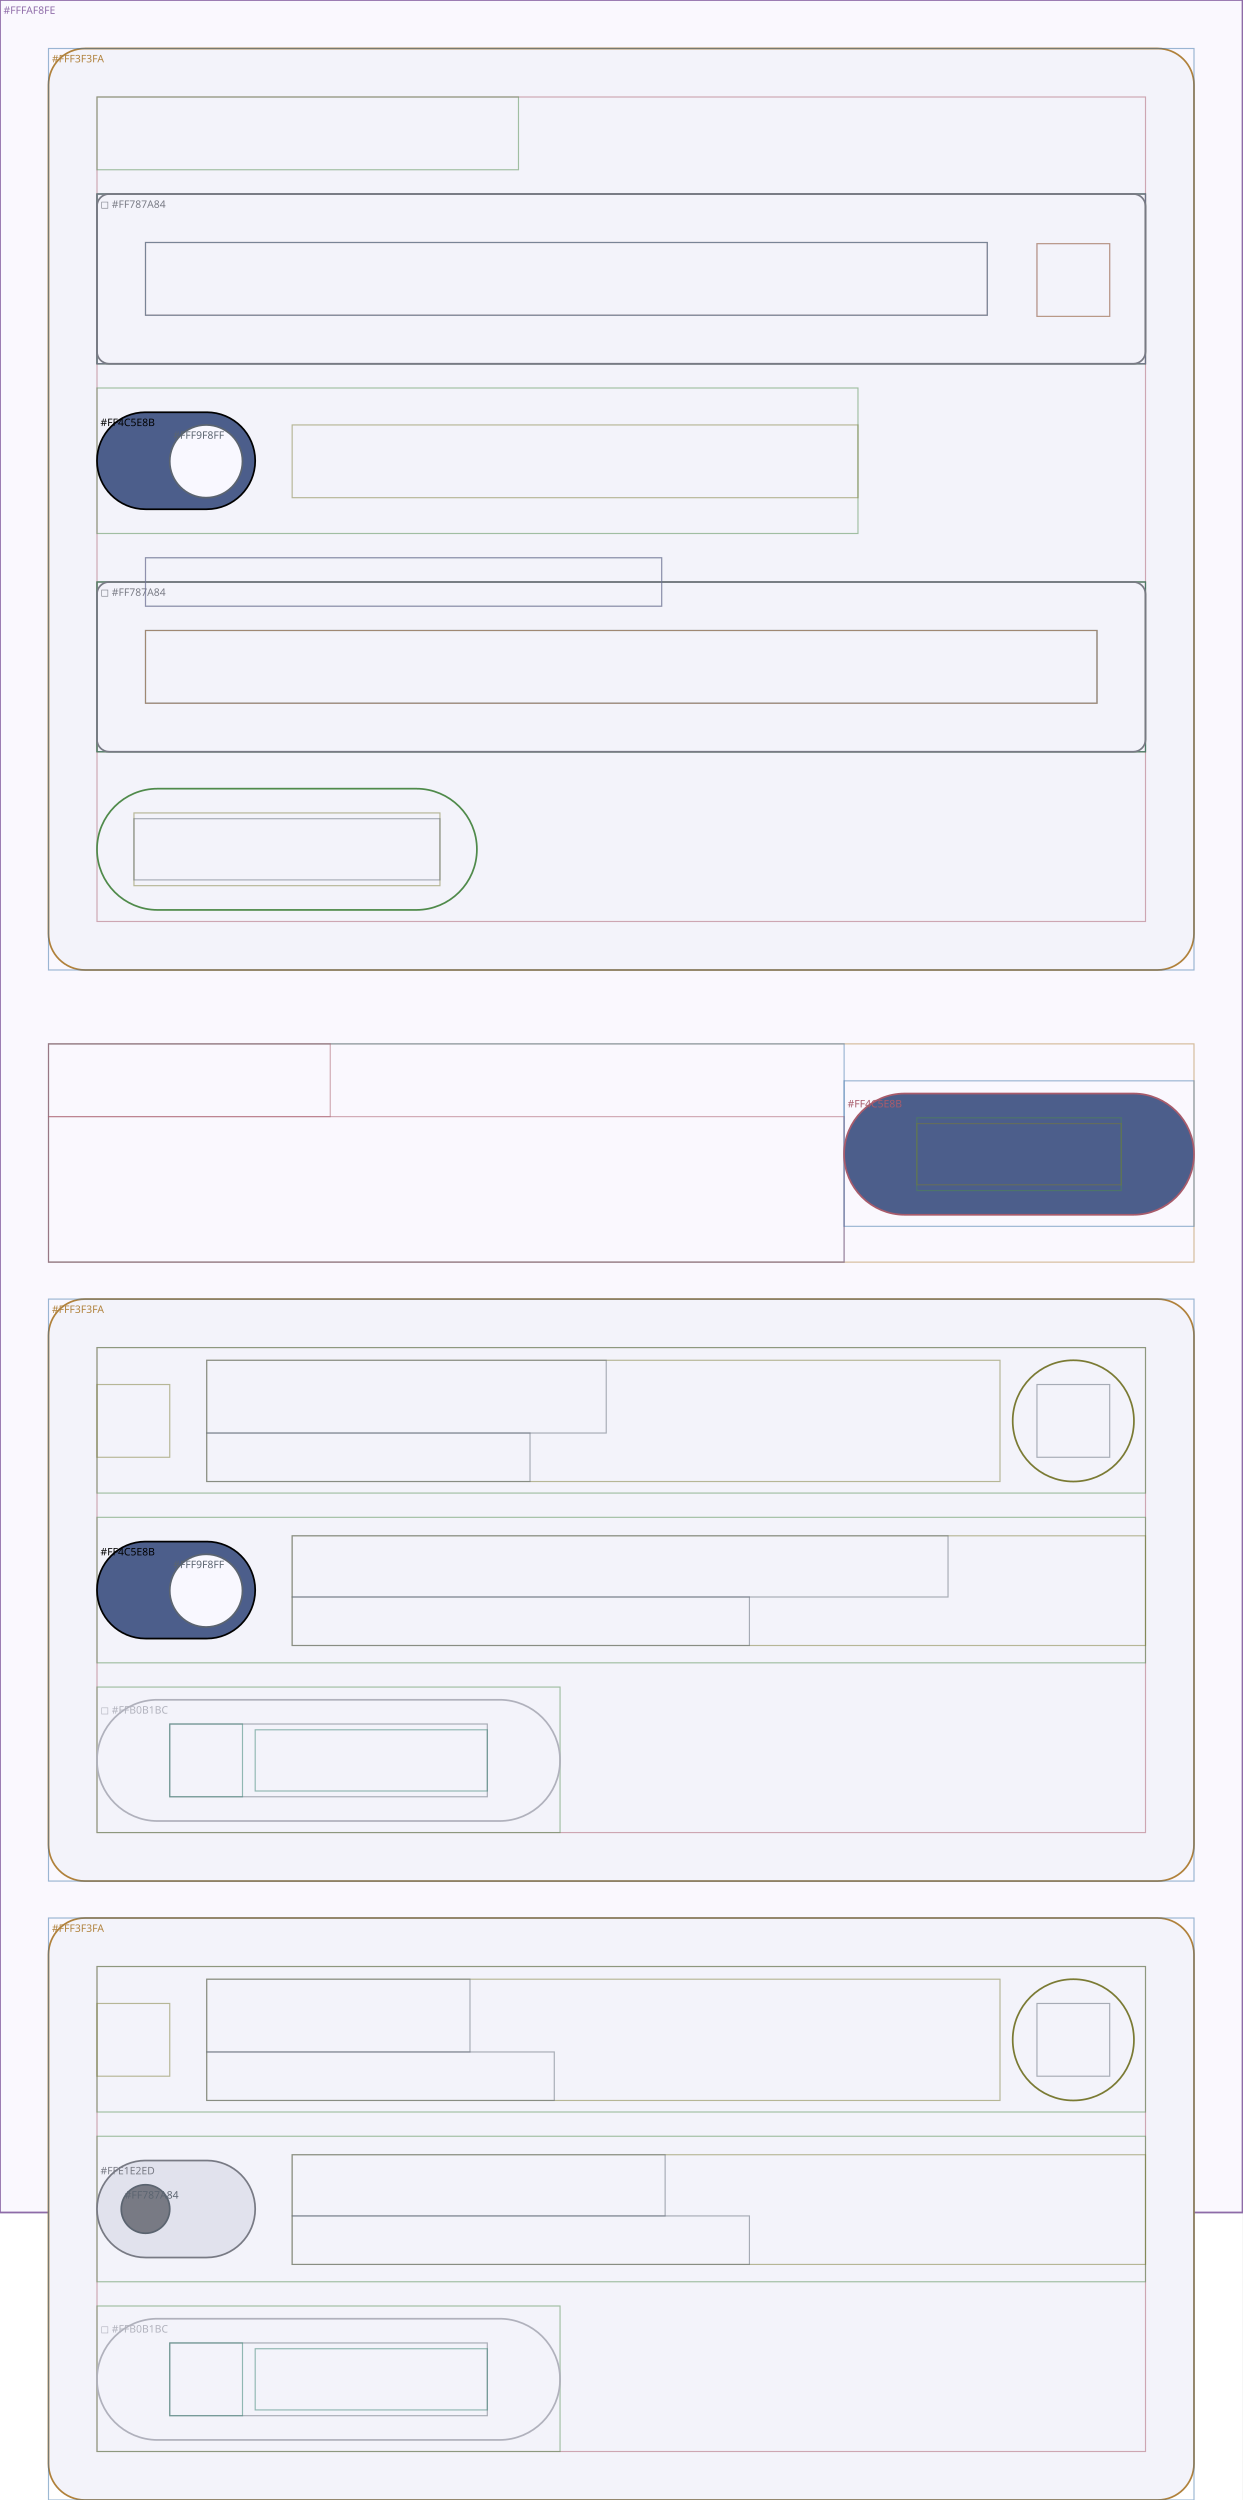
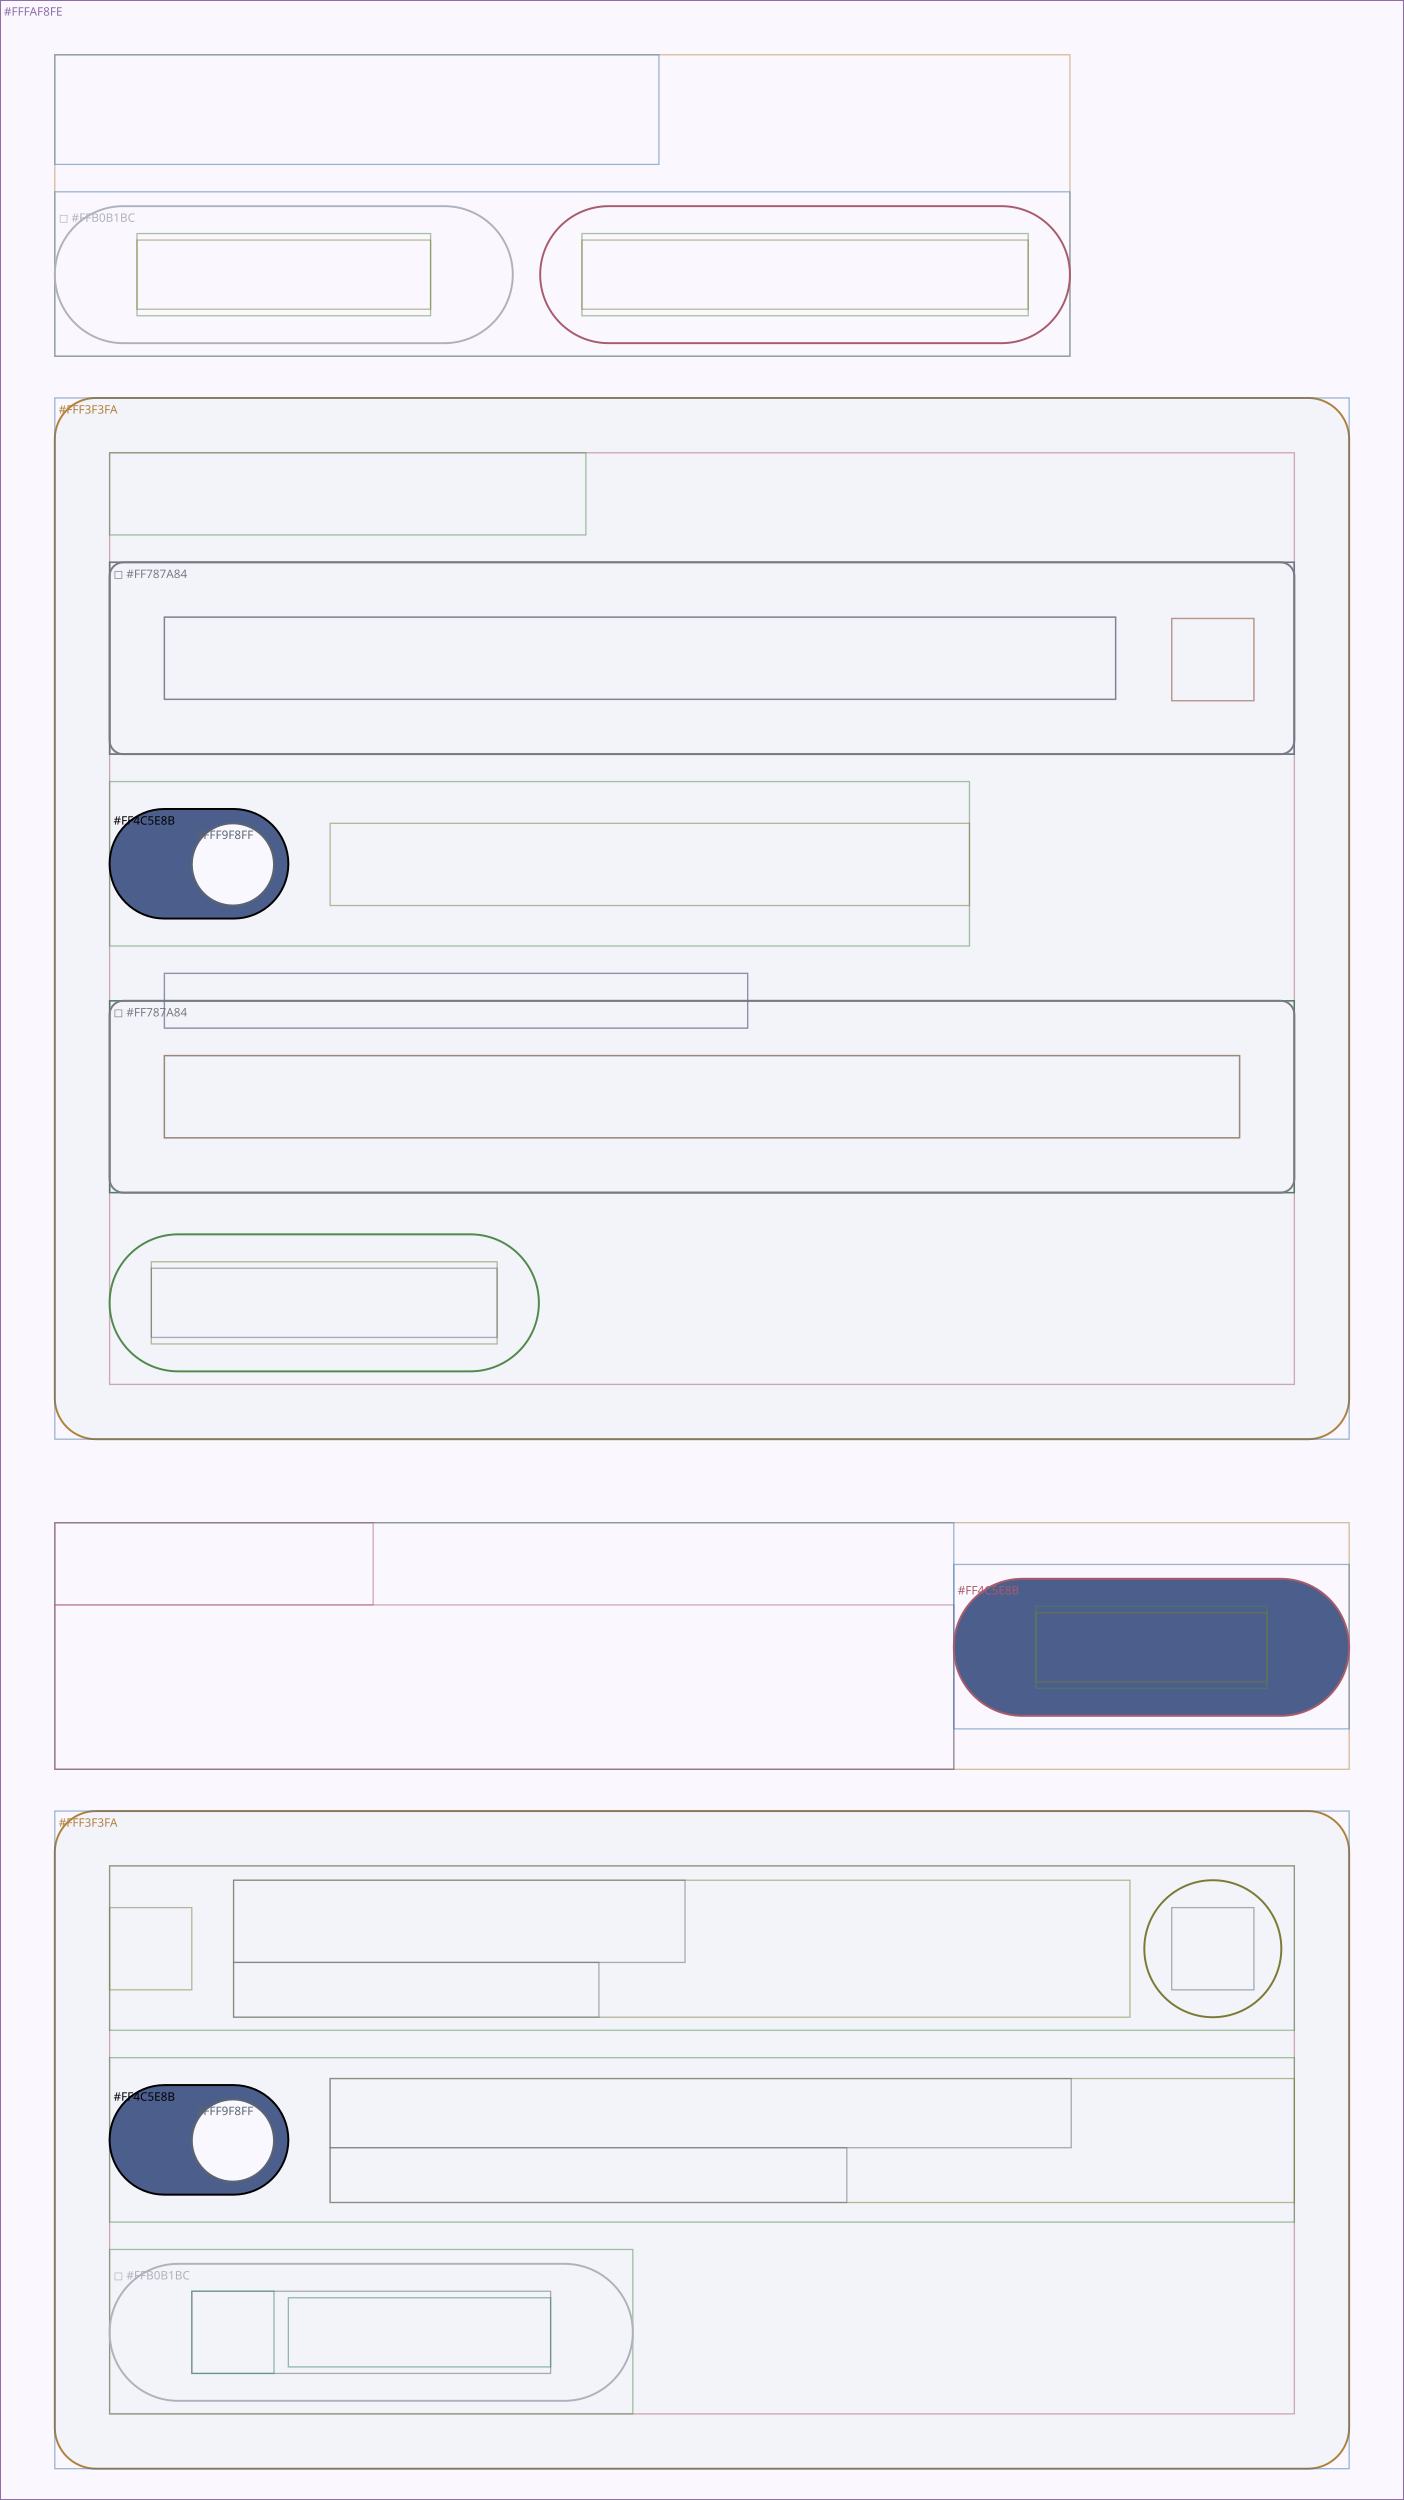
- <svg xmlns="http://www.w3.org/2000/svg" viewBox="0 0 1076 2165" width="1076" height="2165" role="img" aria-label="composeApp/PlayStorePhoneManage layout wireframe">
-   <rect width="1076" height="2165" fill="#ffffff" />
+ <svg xmlns="http://www.w3.org/2000/svg" viewBox="0 0 1076 1916" width="1076" height="1916" role="img" aria-label="composeApp/PlayStorePhoneManage layout wireframe">
+   <rect width="1076" height="1916" fill="#ffffff" />
  <g>
    <rect x="0" y="0" width="1076" height="1916" fill="none" fill-opacity="0" stroke="#5B6470" stroke-width="1" stroke-opacity="0.5" />
  </g>
  <g>
    <rect x="0" y="0" width="1076" height="1916" fill="none" fill-opacity="0" stroke="#2E7D6B" stroke-width="1" stroke-opacity="0.5" />
  </g>
  <g>
    <rect x="0" y="0" width="1076" height="1916" fill="#FAF8FE" fill-opacity="1" stroke="#8E6BA8" stroke-width="1.5" stroke-opacity="1" />
    <text x="3" y="12" font-family="system-ui, sans-serif" font-size="9" fill="#8E6BA8">#FFFAF8FE</text>
  </g>
  <g>
-     <path d="M73.5,42 H1002.5 A31.5,31.5 0 0 1 1034,73.5 V808.5 A31.5,31.5 0 0 1 1002.5,840 H73.5 A31.5,31.5 0 0 1 42,808.5 V73.5 A31.5,31.5 0 0 1 73.5,42 Z" fill="#F3F3FA" fill-opacity="1" stroke="#B0813B" stroke-width="1.5" stroke-opacity="1" />
-     <text x="45" y="54" font-family="system-ui, sans-serif" font-size="9" fill="#B0813B">#FFF3F3FA</text>
-   </g>
-   <g>
-     <rect x="42" y="42" width="992" height="798" fill="none" fill-opacity="0" stroke="#3B72A8" stroke-width="1" stroke-opacity="0.5" />
-   </g>
-   <g>
-     <rect x="84" y="84" width="908" height="714" fill="none" fill-opacity="0" stroke="#A85B6B" stroke-width="1" stroke-opacity="0.5" />
-   </g>
-   <g>
-     <rect x="84" y="84" width="365" height="63" fill="none" fill-opacity="0" stroke="#4F8A4A" stroke-width="1" stroke-opacity="0.5" />
-   </g>
-   <g>
-     <rect x="84" y="168" width="908" height="147" fill="none" fill-opacity="0" stroke="#4F8A4A" stroke-width="1" stroke-opacity="0.5" />
-   </g>
-   <g>
-     <rect x="84" y="168" width="908" height="147" fill="none" fill-opacity="0" stroke="#7A7A33" stroke-width="1" stroke-opacity="0.5" />
-   </g>
-   <g>
-     <rect x="84" y="168" width="908" height="147" fill="none" fill-opacity="0" stroke="#5B6470" stroke-width="1" stroke-opacity="0.5" />
-   </g>
-   <g>
-     <rect x="84" y="168" width="908" height="147" fill="none" fill-opacity="0" stroke="#2E7D6B" stroke-width="1" stroke-opacity="0.5" />
-   </g>
-   <g>
-     <rect x="84" y="168" width="908" height="147" fill="none" fill-opacity="0" stroke="#8E6BA8" stroke-width="1" stroke-opacity="0.5" />
-   </g>
-   <g>
-     <path d="M94.5,168 H981.5 A10.5,10.5 0 0 1 992,178.5 V304.5 A10.5,10.5 0 0 1 981.5,315 H94.5 A10.5,10.5 0 0 1 84,304.5 V178.5 A10.5,10.5 0 0 1 94.5,168 Z" fill="none" fill-opacity="0" stroke="#787A84" stroke-width="1.5" stroke-opacity="1" />
-     <text x="87" y="180" font-family="system-ui, sans-serif" font-size="9" fill="#787A84">◻ #FF787A84</text>
-   </g>
-   <g>
-     <rect x="126" y="210" width="729" height="63" fill="none" fill-opacity="0" stroke="#8E6BA8" stroke-width="1" stroke-opacity="0.5" />
-   </g>
-   <g>
-     <rect x="126" y="210" width="729" height="63" fill="none" fill-opacity="0" stroke="#B0813B" stroke-width="1" stroke-opacity="0.5" />
-   </g>
-   <g>
-     <rect x="126" y="210" width="729" height="63" fill="none" fill-opacity="0" stroke="#3B72A8" stroke-width="1" stroke-opacity="0.5" />
-   </g>
-   <g>
-     <rect x="898" y="211" width="63" height="63" fill="none" fill-opacity="0" stroke="#8E6BA8" stroke-width="1" stroke-opacity="0.5" />
-   </g>
-   <g>
-     <rect x="898" y="211" width="63" height="63" fill="none" fill-opacity="0" stroke="#B0813B" stroke-width="1" stroke-opacity="0.5" />
-   </g>
-   <g>
-     <rect x="84" y="336" width="659" height="126" fill="none" fill-opacity="0" stroke="#4F8A4A" stroke-width="1" stroke-opacity="0.5" />
-   </g>
-   <g>
-     <path d="M126,357 H179 A42,42 0 0 1 221,399 V399 A42,42 0 0 1 179,441 H126 A42,42 0 0 1 84,399 V399 A42,42 0 0 1 126,357 Z" fill="#4C5E8B" fill-opacity="1" stroke="#000000" stroke-width="1.5" stroke-opacity="1" />
-     <text x="87" y="369" font-family="system-ui, sans-serif" font-size="9" fill="#000000">#FF4C5E8B</text>
-   </g>
-   <g>
-     <path d="M178.5,368 H178.5 A31.5,31.5 0 0 1 210,399.5 V399.5 A31.5,31.5 0 0 1 178.5,431 H178.5 A31.5,31.5 0 0 1 147,399.5 V399.5 A31.5,31.5 0 0 1 178.5,368 Z" fill="#F9F8FF" fill-opacity="1" stroke="#5B6470" stroke-width="1.5" stroke-opacity="1" />
-     <text x="150" y="380" font-family="system-ui, sans-serif" font-size="9" fill="#5B6470">#FFF9F8FF</text>
-   </g>
-   <g>
-     <rect x="253" y="368" width="490" height="63" fill="none" fill-opacity="0" stroke="#7A7A33" stroke-width="1" stroke-opacity="0.5" />
-   </g>
-   <g>
-     <rect x="84" y="504" width="908" height="147" fill="none" fill-opacity="0" stroke="#4F8A4A" stroke-width="1" stroke-opacity="0.5" />
-   </g>
-   <g>
-     <rect x="84" y="504" width="908" height="147" fill="none" fill-opacity="0" stroke="#7A7A33" stroke-width="1" stroke-opacity="0.5" />
-   </g>
-   <g>
-     <rect x="84" y="504" width="908" height="147" fill="none" fill-opacity="0" stroke="#5B6470" stroke-width="1" stroke-opacity="0.5" />
-   </g>
-   <g>
-     <rect x="84" y="504" width="908" height="147" fill="none" fill-opacity="0" stroke="#2E7D6B" stroke-width="1" stroke-opacity="0.5" />
-   </g>
-   <g>
-     <path d="M94.5,504 H981.5 A10.5,10.5 0 0 1 992,514.5 V640.5 A10.5,10.5 0 0 1 981.5,651 H94.5 A10.5,10.5 0 0 1 84,640.5 V514.5 A10.5,10.5 0 0 1 94.5,504 Z" fill="none" fill-opacity="0" stroke="#787A84" stroke-width="1.5" stroke-opacity="1" />
-     <text x="87" y="516" font-family="system-ui, sans-serif" font-size="9" fill="#787A84">◻ #FF787A84</text>
-   </g>
-   <g>
-     <rect x="126" y="483" width="447" height="42" fill="none" fill-opacity="0" stroke="#2E7D6B" stroke-width="1" stroke-opacity="0.5" />
-   </g>
-   <g>
-     <rect x="126" y="483" width="447" height="42" fill="none" fill-opacity="0" stroke="#8E6BA8" stroke-width="1" stroke-opacity="0.5" />
-   </g>
-   <g>
-     <rect x="126" y="546" width="824" height="63" fill="none" fill-opacity="0" stroke="#2E7D6B" stroke-width="1" stroke-opacity="0.5" />
-   </g>
-   <g>
-     <rect x="126" y="546" width="824" height="63" fill="none" fill-opacity="0" stroke="#8E6BA8" stroke-width="1" stroke-opacity="0.5" />
-   </g>
-   <g>
-     <rect x="126" y="546" width="824" height="63" fill="none" fill-opacity="0" stroke="#B0813B" stroke-width="1" stroke-opacity="0.5" />
-   </g>
-   <g>
-     <path d="M136.5,683 H360.5 A52.5,52.5 0 0 1 413,735.5 V735.5 A52.5,52.5 0 0 1 360.5,788 H136.5 A52.5,52.5 0 0 1 84,735.5 V735.5 A52.5,52.5 0 0 1 136.5,683 Z" fill="none" fill-opacity="0" stroke="#4F8A4A" stroke-width="1.5" stroke-opacity="1" />
-   </g>
-   <g>
-     <rect x="116" y="704" width="265" height="63" fill="none" fill-opacity="0" stroke="#7A7A33" stroke-width="1" stroke-opacity="0.5" />
-   </g>
-   <g>
-     <rect x="116" y="709" width="265" height="53" fill="none" fill-opacity="0" stroke="#5B6470" stroke-width="1" stroke-opacity="0.5" />
-   </g>
-   <g>
-     <rect x="42" y="904" width="992" height="189" fill="none" fill-opacity="0" stroke="#B0813B" stroke-width="1" stroke-opacity="0.5" />
-   </g>
-   <g>
-     <rect x="42" y="904" width="689" height="189" fill="none" fill-opacity="0" stroke="#3B72A8" stroke-width="1" stroke-opacity="0.5" />
-   </g>
-   <g>
-     <rect x="42" y="904" width="244" height="63" fill="none" fill-opacity="0" stroke="#A85B6B" stroke-width="1" stroke-opacity="0.5" />
-   </g>
-   <g>
-     <rect x="42" y="967" width="689" height="126" fill="none" fill-opacity="0" stroke="#A85B6B" stroke-width="1" stroke-opacity="0.5" />
-   </g>
-   <g>
-     <rect x="731" y="936" width="303" height="126" fill="none" fill-opacity="0" stroke="#3B72A8" stroke-width="1" stroke-opacity="0.5" />
-   </g>
-   <g>
-     <path d="M783.5,947 H981.5 A52.5,52.5 0 0 1 1034,999.5 V999.5 A52.5,52.5 0 0 1 981.5,1052 H783.5 A52.5,52.5 0 0 1 731,999.5 V999.5 A52.5,52.5 0 0 1 783.5,947 Z" fill="#4C5E8B" fill-opacity="1" stroke="#A85B6B" stroke-width="1.5" stroke-opacity="1" />
-     <text x="734" y="959" font-family="system-ui, sans-serif" font-size="9" fill="#A85B6B">#FF4C5E8B</text>
-   </g>
-   <g>
-     <rect x="794" y="968" width="177" height="63" fill="none" fill-opacity="0" stroke="#4F8A4A" stroke-width="1" stroke-opacity="0.5" />
-   </g>
-   <g>
-     <rect x="794" y="973" width="177" height="53" fill="none" fill-opacity="0" stroke="#7A7A33" stroke-width="1" stroke-opacity="0.5" />
-   </g>
-   <g>
-     <path d="M73.5,1125 H1002.5 A31.5,31.5 0 0 1 1034,1156.5 V1597.5 A31.5,31.5 0 0 1 1002.5,1629 H73.5 A31.5,31.5 0 0 1 42,1597.5 V1156.5 A31.5,31.5 0 0 1 73.5,1125 Z" fill="#F3F3FA" fill-opacity="1" stroke="#B0813B" stroke-width="1.5" stroke-opacity="1" />
-     <text x="45" y="1137" font-family="system-ui, sans-serif" font-size="9" fill="#B0813B">#FFF3F3FA</text>
-   </g>
-   <g>
-     <rect x="42" y="1125" width="992" height="504" fill="none" fill-opacity="0" stroke="#3B72A8" stroke-width="1" stroke-opacity="0.5" />
-   </g>
-   <g>
-     <rect x="84" y="1167" width="908" height="420" fill="none" fill-opacity="0" stroke="#A85B6B" stroke-width="1" stroke-opacity="0.5" />
-   </g>
-   <g>
-     <rect x="84" y="1167" width="908" height="126" fill="none" fill-opacity="0" stroke="#4F8A4A" stroke-width="1" stroke-opacity="0.5" />
-   </g>
-   <g>
-     <rect x="84" y="1199" width="63" height="63" fill="none" fill-opacity="0" stroke="#7A7A33" stroke-width="1" stroke-opacity="0.5" />
-   </g>
-   <g>
-     <rect x="179" y="1178" width="687" height="105" fill="none" fill-opacity="0" stroke="#7A7A33" stroke-width="1" stroke-opacity="0.5" />
-   </g>
-   <g>
-     <rect x="179" y="1178" width="346" height="63" fill="none" fill-opacity="0" stroke="#5B6470" stroke-width="1" stroke-opacity="0.5" />
-   </g>
-   <g>
-     <rect x="179" y="1241" width="280" height="42" fill="none" fill-opacity="0" stroke="#5B6470" stroke-width="1" stroke-opacity="0.5" />
-   </g>
-   <g>
-     <path d="M929.5,1178 H929.5 A52.5,52.5 0 0 1 982,1230.5 V1230.5 A52.5,52.5 0 0 1 929.5,1283 H929.5 A52.5,52.5 0 0 1 877,1230.5 V1230.5 A52.5,52.5 0 0 1 929.5,1178 Z" fill="none" fill-opacity="0" stroke="#7A7A33" stroke-width="1.5" stroke-opacity="1" />
-   </g>
-   <g>
-     <rect x="898" y="1199" width="63" height="63" fill="none" fill-opacity="0" stroke="#5B6470" stroke-width="1" stroke-opacity="0.5" />
-   </g>
-   <g>
-     <rect x="84" y="1314" width="908" height="126" fill="none" fill-opacity="0" stroke="#4F8A4A" stroke-width="1" stroke-opacity="0.5" />
-   </g>
-   <g>
-     <path d="M126,1335 H179 A42,42 0 0 1 221,1377 V1377 A42,42 0 0 1 179,1419 H126 A42,42 0 0 1 84,1377 V1377 A42,42 0 0 1 126,1335 Z" fill="#4C5E8B" fill-opacity="1" stroke="#000000" stroke-width="1.5" stroke-opacity="1" />
-     <text x="87" y="1347" font-family="system-ui, sans-serif" font-size="9" fill="#000000">#FF4C5E8B</text>
-   </g>
-   <g>
-     <path d="M178.5,1346 H178.5 A31.5,31.5 0 0 1 210,1377.5 V1377.5 A31.5,31.5 0 0 1 178.5,1409 H178.5 A31.5,31.5 0 0 1 147,1377.5 V1377.5 A31.5,31.5 0 0 1 178.5,1346 Z" fill="#F9F8FF" fill-opacity="1" stroke="#5B6470" stroke-width="1.5" stroke-opacity="1" />
-     <text x="150" y="1358" font-family="system-ui, sans-serif" font-size="9" fill="#5B6470">#FFF9F8FF</text>
-   </g>
-   <g>
-     <rect x="253" y="1330" width="739" height="95" fill="none" fill-opacity="0" stroke="#7A7A33" stroke-width="1" stroke-opacity="0.5" />
-   </g>
-   <g>
-     <rect x="253" y="1330" width="568" height="53" fill="none" fill-opacity="0" stroke="#5B6470" stroke-width="1" stroke-opacity="0.5" />
-   </g>
-   <g>
-     <rect x="253" y="1383" width="396" height="42" fill="none" fill-opacity="0" stroke="#5B6470" stroke-width="1" stroke-opacity="0.5" />
-   </g>
-   <g>
-     <rect x="84" y="1461" width="401" height="126" fill="none" fill-opacity="0" stroke="#4F8A4A" stroke-width="1" stroke-opacity="0.5" />
-   </g>
-   <g>
-     <path d="M136.5,1472 H432.5 A52.5,52.5 0 0 1 485,1524.5 V1524.5 A52.5,52.5 0 0 1 432.5,1577 H136.5 A52.5,52.5 0 0 1 84,1524.5 V1524.5 A52.5,52.5 0 0 1 136.5,1472 Z" fill="none" fill-opacity="0" stroke="#B0B1BC" stroke-width="1.5" stroke-opacity="1" />
-     <text x="87" y="1484" font-family="system-ui, sans-serif" font-size="9" fill="#B0B1BC">◻ #FFB0B1BC</text>
-   </g>
-   <g>
-     <rect x="147" y="1493" width="275" height="63" fill="none" fill-opacity="0" stroke="#5B6470" stroke-width="1" stroke-opacity="0.5" />
-   </g>
-   <g>
-     <rect x="147" y="1493" width="63" height="63" fill="none" fill-opacity="0" stroke="#2E7D6B" stroke-width="1" stroke-opacity="0.5" />
-   </g>
-   <g>
-     <rect x="221" y="1498" width="201" height="53" fill="none" fill-opacity="0" stroke="#2E7D6B" stroke-width="1" stroke-opacity="0.5" />
-   </g>
-   <g>
-     <path d="M73.5,1661 H1002.5 A31.5,31.5 0 0 1 1034,1692.5 V2133.5 A31.5,31.5 0 0 1 1002.5,2165 H73.5 A31.5,31.5 0 0 1 42,2133.5 V1692.5 A31.5,31.5 0 0 1 73.5,1661 Z" fill="#F3F3FA" fill-opacity="1" stroke="#B0813B" stroke-width="1.5" stroke-opacity="1" />
-     <text x="45" y="1673" font-family="system-ui, sans-serif" font-size="9" fill="#B0813B">#FFF3F3FA</text>
-   </g>
-   <g>
-     <rect x="42" y="1661" width="992" height="504" fill="none" fill-opacity="0" stroke="#3B72A8" stroke-width="1" stroke-opacity="0.5" />
-   </g>
-   <g>
-     <rect x="84" y="1703" width="908" height="420" fill="none" fill-opacity="0" stroke="#A85B6B" stroke-width="1" stroke-opacity="0.5" />
-   </g>
-   <g>
-     <rect x="84" y="1703" width="908" height="126" fill="none" fill-opacity="0" stroke="#4F8A4A" stroke-width="1" stroke-opacity="0.5" />
-   </g>
-   <g>
-     <rect x="84" y="1735" width="63" height="63" fill="none" fill-opacity="0" stroke="#7A7A33" stroke-width="1" stroke-opacity="0.5" />
-   </g>
-   <g>
-     <rect x="179" y="1714" width="687" height="105" fill="none" fill-opacity="0" stroke="#7A7A33" stroke-width="1" stroke-opacity="0.5" />
-   </g>
-   <g>
-     <rect x="179" y="1714" width="228" height="63" fill="none" fill-opacity="0" stroke="#5B6470" stroke-width="1" stroke-opacity="0.5" />
-   </g>
-   <g>
-     <rect x="179" y="1777" width="301" height="42" fill="none" fill-opacity="0" stroke="#5B6470" stroke-width="1" stroke-opacity="0.5" />
-   </g>
-   <g>
-     <path d="M929.5,1714 H929.5 A52.5,52.5 0 0 1 982,1766.5 V1766.5 A52.5,52.5 0 0 1 929.5,1819 H929.5 A52.5,52.5 0 0 1 877,1766.5 V1766.5 A52.5,52.5 0 0 1 929.5,1714 Z" fill="none" fill-opacity="0" stroke="#7A7A33" stroke-width="1.5" stroke-opacity="1" />
-   </g>
-   <g>
-     <rect x="898" y="1735" width="63" height="63" fill="none" fill-opacity="0" stroke="#5B6470" stroke-width="1" stroke-opacity="0.5" />
-   </g>
-   <g>
-     <rect x="84" y="1850" width="908" height="126" fill="none" fill-opacity="0" stroke="#4F8A4A" stroke-width="1" stroke-opacity="0.5" />
-   </g>
-   <g>
-     <path d="M126,1871 H179 A42,42 0 0 1 221,1913 V1913 A42,42 0 0 1 179,1955 H126 A42,42 0 0 1 84,1913 V1913 A42,42 0 0 1 126,1871 Z" fill="#E1E2ED" fill-opacity="1" stroke="#787A84" stroke-width="1.5" stroke-opacity="1" />
-     <text x="87" y="1883" font-family="system-ui, sans-serif" font-size="9" fill="#787A84">#FFE1E2ED</text>
-   </g>
-   <g>
-     <path d="M126,1892 H126 A21,21 0 0 1 147,1913 V1913 A21,21 0 0 1 126,1934 H126 A21,21 0 0 1 105,1913 V1913 A21,21 0 0 1 126,1892 Z" fill="#787A84" fill-opacity="1" stroke="#5B6470" stroke-width="1.5" stroke-opacity="1" />
-     <text x="108" y="1904" font-family="system-ui, sans-serif" font-size="9" fill="#5B6470">#FF787A84</text>
-   </g>
-   <g>
-     <rect x="253" y="1866" width="739" height="95" fill="none" fill-opacity="0" stroke="#7A7A33" stroke-width="1" stroke-opacity="0.5" />
-   </g>
-   <g>
-     <rect x="253" y="1866" width="323" height="53" fill="none" fill-opacity="0" stroke="#5B6470" stroke-width="1" stroke-opacity="0.5" />
-   </g>
-   <g>
-     <rect x="253" y="1919" width="396" height="42" fill="none" fill-opacity="0" stroke="#5B6470" stroke-width="1" stroke-opacity="0.5" />
-   </g>
-   <g>
-     <rect x="84" y="1997" width="401" height="126" fill="none" fill-opacity="0" stroke="#4F8A4A" stroke-width="1" stroke-opacity="0.5" />
-   </g>
-   <g>
-     <path d="M136.5,2008 H432.5 A52.5,52.5 0 0 1 485,2060.5 V2060.5 A52.5,52.5 0 0 1 432.5,2113 H136.5 A52.5,52.5 0 0 1 84,2060.5 V2060.5 A52.5,52.5 0 0 1 136.5,2008 Z" fill="none" fill-opacity="0" stroke="#B0B1BC" stroke-width="1.5" stroke-opacity="1" />
-     <text x="87" y="2020" font-family="system-ui, sans-serif" font-size="9" fill="#B0B1BC">◻ #FFB0B1BC</text>
-   </g>
-   <g>
-     <rect x="147" y="2029" width="275" height="63" fill="none" fill-opacity="0" stroke="#5B6470" stroke-width="1" stroke-opacity="0.5" />
-   </g>
-   <g>
-     <rect x="147" y="2029" width="63" height="63" fill="none" fill-opacity="0" stroke="#2E7D6B" stroke-width="1" stroke-opacity="0.5" />
-   </g>
-   <g>
-     <rect x="221" y="2034" width="201" height="53" fill="none" fill-opacity="0" stroke="#2E7D6B" stroke-width="1" stroke-opacity="0.5" />
+     <rect x="42" y="42" width="778" height="231" fill="none" fill-opacity="0" stroke="#B0813B" stroke-width="1" stroke-opacity="0.5" />
+   </g>
+   <g>
+     <rect x="42" y="42" width="463" height="84" fill="none" fill-opacity="0" stroke="#3B72A8" stroke-width="1" stroke-opacity="0.5" />
+   </g>
+   <g>
+     <rect x="42" y="147" width="778" height="126" fill="none" fill-opacity="0" stroke="#3B72A8" stroke-width="1" stroke-opacity="0.5" />
+   </g>
+   <g>
+     <path d="M94.5,158 H340.5 A52.5,52.5 0 0 1 393,210.5 V210.5 A52.5,52.5 0 0 1 340.5,263 H94.5 A52.5,52.5 0 0 1 42,210.5 V210.5 A52.5,52.5 0 0 1 94.5,158 Z" fill="none" fill-opacity="0" stroke="#B0B1BC" stroke-width="1.5" stroke-opacity="1" />
+     <text x="45" y="170" font-family="system-ui, sans-serif" font-size="9" fill="#B0B1BC">◻ #FFB0B1BC</text>
+   </g>
+   <g>
+     <rect x="105" y="179" width="225" height="63" fill="none" fill-opacity="0" stroke="#4F8A4A" stroke-width="1" stroke-opacity="0.5" />
+   </g>
+   <g>
+     <rect x="105" y="184" width="225" height="53" fill="none" fill-opacity="0" stroke="#7A7A33" stroke-width="1" stroke-opacity="0.5" />
+   </g>
+   <g>
+     <path d="M466.5,158 H767.5 A52.5,52.5 0 0 1 820,210.5 V210.5 A52.5,52.5 0 0 1 767.5,263 H466.5 A52.5,52.5 0 0 1 414,210.5 V210.5 A52.5,52.5 0 0 1 466.5,158 Z" fill="none" fill-opacity="0" stroke="#A85B6B" stroke-width="1.5" stroke-opacity="1" />
+   </g>
+   <g>
+     <rect x="446" y="179" width="342" height="63" fill="none" fill-opacity="0" stroke="#4F8A4A" stroke-width="1" stroke-opacity="0.5" />
+   </g>
+   <g>
+     <rect x="446" y="184" width="342" height="53" fill="none" fill-opacity="0" stroke="#7A7A33" stroke-width="1" stroke-opacity="0.5" />
+   </g>
+   <g>
+     <path d="M73.5,305 H1002.5 A31.5,31.5 0 0 1 1034,336.5 V1071.5 A31.5,31.5 0 0 1 1002.5,1103 H73.5 A31.5,31.5 0 0 1 42,1071.5 V336.5 A31.5,31.5 0 0 1 73.5,305 Z" fill="#F3F3FA" fill-opacity="1" stroke="#B0813B" stroke-width="1.5" stroke-opacity="1" />
+     <text x="45" y="317" font-family="system-ui, sans-serif" font-size="9" fill="#B0813B">#FFF3F3FA</text>
+   </g>
+   <g>
+     <rect x="42" y="305" width="992" height="798" fill="none" fill-opacity="0" stroke="#3B72A8" stroke-width="1" stroke-opacity="0.5" />
+   </g>
+   <g>
+     <rect x="84" y="347" width="908" height="714" fill="none" fill-opacity="0" stroke="#A85B6B" stroke-width="1" stroke-opacity="0.5" />
+   </g>
+   <g>
+     <rect x="84" y="347" width="365" height="63" fill="none" fill-opacity="0" stroke="#4F8A4A" stroke-width="1" stroke-opacity="0.5" />
+   </g>
+   <g>
+     <rect x="84" y="431" width="908" height="147" fill="none" fill-opacity="0" stroke="#4F8A4A" stroke-width="1" stroke-opacity="0.5" />
+   </g>
+   <g>
+     <rect x="84" y="431" width="908" height="147" fill="none" fill-opacity="0" stroke="#7A7A33" stroke-width="1" stroke-opacity="0.5" />
+   </g>
+   <g>
+     <rect x="84" y="431" width="908" height="147" fill="none" fill-opacity="0" stroke="#5B6470" stroke-width="1" stroke-opacity="0.5" />
+   </g>
+   <g>
+     <rect x="84" y="431" width="908" height="147" fill="none" fill-opacity="0" stroke="#2E7D6B" stroke-width="1" stroke-opacity="0.5" />
+   </g>
+   <g>
+     <rect x="84" y="431" width="908" height="147" fill="none" fill-opacity="0" stroke="#8E6BA8" stroke-width="1" stroke-opacity="0.5" />
+   </g>
+   <g>
+     <path d="M94.5,431 H981.5 A10.5,10.5 0 0 1 992,441.5 V567.5 A10.5,10.5 0 0 1 981.5,578 H94.5 A10.5,10.5 0 0 1 84,567.5 V441.5 A10.5,10.5 0 0 1 94.5,431 Z" fill="none" fill-opacity="0" stroke="#787A84" stroke-width="1.5" stroke-opacity="1" />
+     <text x="87" y="443" font-family="system-ui, sans-serif" font-size="9" fill="#787A84">◻ #FF787A84</text>
+   </g>
+   <g>
+     <rect x="126" y="473" width="729" height="63" fill="none" fill-opacity="0" stroke="#8E6BA8" stroke-width="1" stroke-opacity="0.5" />
+   </g>
+   <g>
+     <rect x="126" y="473" width="729" height="63" fill="none" fill-opacity="0" stroke="#B0813B" stroke-width="1" stroke-opacity="0.5" />
+   </g>
+   <g>
+     <rect x="126" y="473" width="729" height="63" fill="none" fill-opacity="0" stroke="#3B72A8" stroke-width="1" stroke-opacity="0.5" />
+   </g>
+   <g>
+     <rect x="898" y="474" width="63" height="63" fill="none" fill-opacity="0" stroke="#8E6BA8" stroke-width="1" stroke-opacity="0.5" />
+   </g>
+   <g>
+     <rect x="898" y="474" width="63" height="63" fill="none" fill-opacity="0" stroke="#B0813B" stroke-width="1" stroke-opacity="0.5" />
+   </g>
+   <g>
+     <rect x="84" y="599" width="659" height="126" fill="none" fill-opacity="0" stroke="#4F8A4A" stroke-width="1" stroke-opacity="0.5" />
+   </g>
+   <g>
+     <path d="M126,620 H179 A42,42 0 0 1 221,662 V662 A42,42 0 0 1 179,704 H126 A42,42 0 0 1 84,662 V662 A42,42 0 0 1 126,620 Z" fill="#4C5E8B" fill-opacity="1" stroke="#000000" stroke-width="1.5" stroke-opacity="1" />
+     <text x="87" y="632" font-family="system-ui, sans-serif" font-size="9" fill="#000000">#FF4C5E8B</text>
+   </g>
+   <g>
+     <path d="M178.5,631 H178.5 A31.5,31.5 0 0 1 210,662.5 V662.5 A31.5,31.5 0 0 1 178.5,694 H178.5 A31.5,31.5 0 0 1 147,662.5 V662.5 A31.5,31.5 0 0 1 178.5,631 Z" fill="#F9F8FF" fill-opacity="1" stroke="#5B6470" stroke-width="1.5" stroke-opacity="1" />
+     <text x="150" y="643" font-family="system-ui, sans-serif" font-size="9" fill="#5B6470">#FFF9F8FF</text>
+   </g>
+   <g>
+     <rect x="253" y="631" width="490" height="63" fill="none" fill-opacity="0" stroke="#7A7A33" stroke-width="1" stroke-opacity="0.5" />
+   </g>
+   <g>
+     <rect x="84" y="767" width="908" height="147" fill="none" fill-opacity="0" stroke="#4F8A4A" stroke-width="1" stroke-opacity="0.5" />
+   </g>
+   <g>
+     <rect x="84" y="767" width="908" height="147" fill="none" fill-opacity="0" stroke="#7A7A33" stroke-width="1" stroke-opacity="0.5" />
+   </g>
+   <g>
+     <rect x="84" y="767" width="908" height="147" fill="none" fill-opacity="0" stroke="#5B6470" stroke-width="1" stroke-opacity="0.5" />
+   </g>
+   <g>
+     <rect x="84" y="767" width="908" height="147" fill="none" fill-opacity="0" stroke="#2E7D6B" stroke-width="1" stroke-opacity="0.5" />
+   </g>
+   <g>
+     <path d="M94.5,767 H981.5 A10.5,10.5 0 0 1 992,777.5 V903.5 A10.5,10.5 0 0 1 981.5,914 H94.5 A10.5,10.5 0 0 1 84,903.5 V777.5 A10.5,10.5 0 0 1 94.5,767 Z" fill="none" fill-opacity="0" stroke="#787A84" stroke-width="1.5" stroke-opacity="1" />
+     <text x="87" y="779" font-family="system-ui, sans-serif" font-size="9" fill="#787A84">◻ #FF787A84</text>
+   </g>
+   <g>
+     <rect x="126" y="746" width="447" height="42" fill="none" fill-opacity="0" stroke="#2E7D6B" stroke-width="1" stroke-opacity="0.5" />
+   </g>
+   <g>
+     <rect x="126" y="746" width="447" height="42" fill="none" fill-opacity="0" stroke="#8E6BA8" stroke-width="1" stroke-opacity="0.5" />
+   </g>
+   <g>
+     <rect x="126" y="809" width="824" height="63" fill="none" fill-opacity="0" stroke="#2E7D6B" stroke-width="1" stroke-opacity="0.5" />
+   </g>
+   <g>
+     <rect x="126" y="809" width="824" height="63" fill="none" fill-opacity="0" stroke="#8E6BA8" stroke-width="1" stroke-opacity="0.5" />
+   </g>
+   <g>
+     <rect x="126" y="809" width="824" height="63" fill="none" fill-opacity="0" stroke="#B0813B" stroke-width="1" stroke-opacity="0.5" />
+   </g>
+   <g>
+     <path d="M136.5,946 H360.5 A52.5,52.5 0 0 1 413,998.5 V998.5 A52.5,52.5 0 0 1 360.5,1051 H136.5 A52.5,52.5 0 0 1 84,998.5 V998.5 A52.5,52.5 0 0 1 136.5,946 Z" fill="none" fill-opacity="0" stroke="#4F8A4A" stroke-width="1.5" stroke-opacity="1" />
+   </g>
+   <g>
+     <rect x="116" y="967" width="265" height="63" fill="none" fill-opacity="0" stroke="#7A7A33" stroke-width="1" stroke-opacity="0.5" />
+   </g>
+   <g>
+     <rect x="116" y="972" width="265" height="53" fill="none" fill-opacity="0" stroke="#5B6470" stroke-width="1" stroke-opacity="0.5" />
+   </g>
+   <g>
+     <rect x="42" y="1167" width="992" height="189" fill="none" fill-opacity="0" stroke="#B0813B" stroke-width="1" stroke-opacity="0.5" />
+   </g>
+   <g>
+     <rect x="42" y="1167" width="689" height="189" fill="none" fill-opacity="0" stroke="#3B72A8" stroke-width="1" stroke-opacity="0.5" />
+   </g>
+   <g>
+     <rect x="42" y="1167" width="244" height="63" fill="none" fill-opacity="0" stroke="#A85B6B" stroke-width="1" stroke-opacity="0.5" />
+   </g>
+   <g>
+     <rect x="42" y="1230" width="689" height="126" fill="none" fill-opacity="0" stroke="#A85B6B" stroke-width="1" stroke-opacity="0.5" />
+   </g>
+   <g>
+     <rect x="731" y="1199" width="303" height="126" fill="none" fill-opacity="0" stroke="#3B72A8" stroke-width="1" stroke-opacity="0.5" />
+   </g>
+   <g>
+     <path d="M783.5,1210 H981.5 A52.5,52.5 0 0 1 1034,1262.5 V1262.5 A52.5,52.5 0 0 1 981.5,1315 H783.5 A52.5,52.5 0 0 1 731,1262.5 V1262.5 A52.5,52.5 0 0 1 783.5,1210 Z" fill="#4C5E8B" fill-opacity="1" stroke="#A85B6B" stroke-width="1.5" stroke-opacity="1" />
+     <text x="734" y="1222" font-family="system-ui, sans-serif" font-size="9" fill="#A85B6B">#FF4C5E8B</text>
+   </g>
+   <g>
+     <rect x="794" y="1231" width="177" height="63" fill="none" fill-opacity="0" stroke="#4F8A4A" stroke-width="1" stroke-opacity="0.5" />
+   </g>
+   <g>
+     <rect x="794" y="1236" width="177" height="53" fill="none" fill-opacity="0" stroke="#7A7A33" stroke-width="1" stroke-opacity="0.5" />
+   </g>
+   <g>
+     <path d="M73.5,1388 H1002.5 A31.5,31.5 0 0 1 1034,1419.5 V1860.5 A31.5,31.5 0 0 1 1002.5,1892 H73.5 A31.5,31.5 0 0 1 42,1860.5 V1419.5 A31.5,31.5 0 0 1 73.5,1388 Z" fill="#F3F3FA" fill-opacity="1" stroke="#B0813B" stroke-width="1.5" stroke-opacity="1" />
+     <text x="45" y="1400" font-family="system-ui, sans-serif" font-size="9" fill="#B0813B">#FFF3F3FA</text>
+   </g>
+   <g>
+     <rect x="42" y="1388" width="992" height="504" fill="none" fill-opacity="0" stroke="#3B72A8" stroke-width="1" stroke-opacity="0.5" />
+   </g>
+   <g>
+     <rect x="84" y="1430" width="908" height="420" fill="none" fill-opacity="0" stroke="#A85B6B" stroke-width="1" stroke-opacity="0.5" />
+   </g>
+   <g>
+     <rect x="84" y="1430" width="908" height="126" fill="none" fill-opacity="0" stroke="#4F8A4A" stroke-width="1" stroke-opacity="0.5" />
+   </g>
+   <g>
+     <rect x="84" y="1462" width="63" height="63" fill="none" fill-opacity="0" stroke="#7A7A33" stroke-width="1" stroke-opacity="0.5" />
+   </g>
+   <g>
+     <rect x="179" y="1441" width="687" height="105" fill="none" fill-opacity="0" stroke="#7A7A33" stroke-width="1" stroke-opacity="0.5" />
+   </g>
+   <g>
+     <rect x="179" y="1441" width="346" height="63" fill="none" fill-opacity="0" stroke="#5B6470" stroke-width="1" stroke-opacity="0.5" />
+   </g>
+   <g>
+     <rect x="179" y="1504" width="280" height="42" fill="none" fill-opacity="0" stroke="#5B6470" stroke-width="1" stroke-opacity="0.5" />
+   </g>
+   <g>
+     <path d="M929.5,1441 H929.5 A52.5,52.5 0 0 1 982,1493.5 V1493.5 A52.5,52.5 0 0 1 929.5,1546 H929.5 A52.5,52.5 0 0 1 877,1493.5 V1493.5 A52.5,52.5 0 0 1 929.5,1441 Z" fill="none" fill-opacity="0" stroke="#7A7A33" stroke-width="1.5" stroke-opacity="1" />
+   </g>
+   <g>
+     <rect x="898" y="1462" width="63" height="63" fill="none" fill-opacity="0" stroke="#5B6470" stroke-width="1" stroke-opacity="0.5" />
+   </g>
+   <g>
+     <rect x="84" y="1577" width="908" height="126" fill="none" fill-opacity="0" stroke="#4F8A4A" stroke-width="1" stroke-opacity="0.5" />
+   </g>
+   <g>
+     <path d="M126,1598 H179 A42,42 0 0 1 221,1640 V1640 A42,42 0 0 1 179,1682 H126 A42,42 0 0 1 84,1640 V1640 A42,42 0 0 1 126,1598 Z" fill="#4C5E8B" fill-opacity="1" stroke="#000000" stroke-width="1.5" stroke-opacity="1" />
+     <text x="87" y="1610" font-family="system-ui, sans-serif" font-size="9" fill="#000000">#FF4C5E8B</text>
+   </g>
+   <g>
+     <path d="M178.5,1609 H178.5 A31.5,31.5 0 0 1 210,1640.5 V1640.5 A31.5,31.5 0 0 1 178.5,1672 H178.5 A31.5,31.5 0 0 1 147,1640.5 V1640.5 A31.5,31.5 0 0 1 178.5,1609 Z" fill="#F9F8FF" fill-opacity="1" stroke="#5B6470" stroke-width="1.5" stroke-opacity="1" />
+     <text x="150" y="1621" font-family="system-ui, sans-serif" font-size="9" fill="#5B6470">#FFF9F8FF</text>
+   </g>
+   <g>
+     <rect x="253" y="1593" width="739" height="95" fill="none" fill-opacity="0" stroke="#7A7A33" stroke-width="1" stroke-opacity="0.5" />
+   </g>
+   <g>
+     <rect x="253" y="1593" width="568" height="53" fill="none" fill-opacity="0" stroke="#5B6470" stroke-width="1" stroke-opacity="0.5" />
+   </g>
+   <g>
+     <rect x="253" y="1646" width="396" height="42" fill="none" fill-opacity="0" stroke="#5B6470" stroke-width="1" stroke-opacity="0.5" />
+   </g>
+   <g>
+     <rect x="84" y="1724" width="401" height="126" fill="none" fill-opacity="0" stroke="#4F8A4A" stroke-width="1" stroke-opacity="0.5" />
+   </g>
+   <g>
+     <path d="M136.5,1735 H432.5 A52.5,52.5 0 0 1 485,1787.5 V1787.5 A52.5,52.5 0 0 1 432.5,1840 H136.5 A52.5,52.5 0 0 1 84,1787.5 V1787.5 A52.5,52.5 0 0 1 136.5,1735 Z" fill="none" fill-opacity="0" stroke="#B0B1BC" stroke-width="1.5" stroke-opacity="1" />
+     <text x="87" y="1747" font-family="system-ui, sans-serif" font-size="9" fill="#B0B1BC">◻ #FFB0B1BC</text>
+   </g>
+   <g>
+     <rect x="147" y="1756" width="275" height="63" fill="none" fill-opacity="0" stroke="#5B6470" stroke-width="1" stroke-opacity="0.5" />
+   </g>
+   <g>
+     <rect x="147" y="1756" width="63" height="63" fill="none" fill-opacity="0" stroke="#2E7D6B" stroke-width="1" stroke-opacity="0.5" />
+   </g>
+   <g>
+     <rect x="221" y="1761" width="201" height="53" fill="none" fill-opacity="0" stroke="#2E7D6B" stroke-width="1" stroke-opacity="0.5" />
  </g>
</svg>
